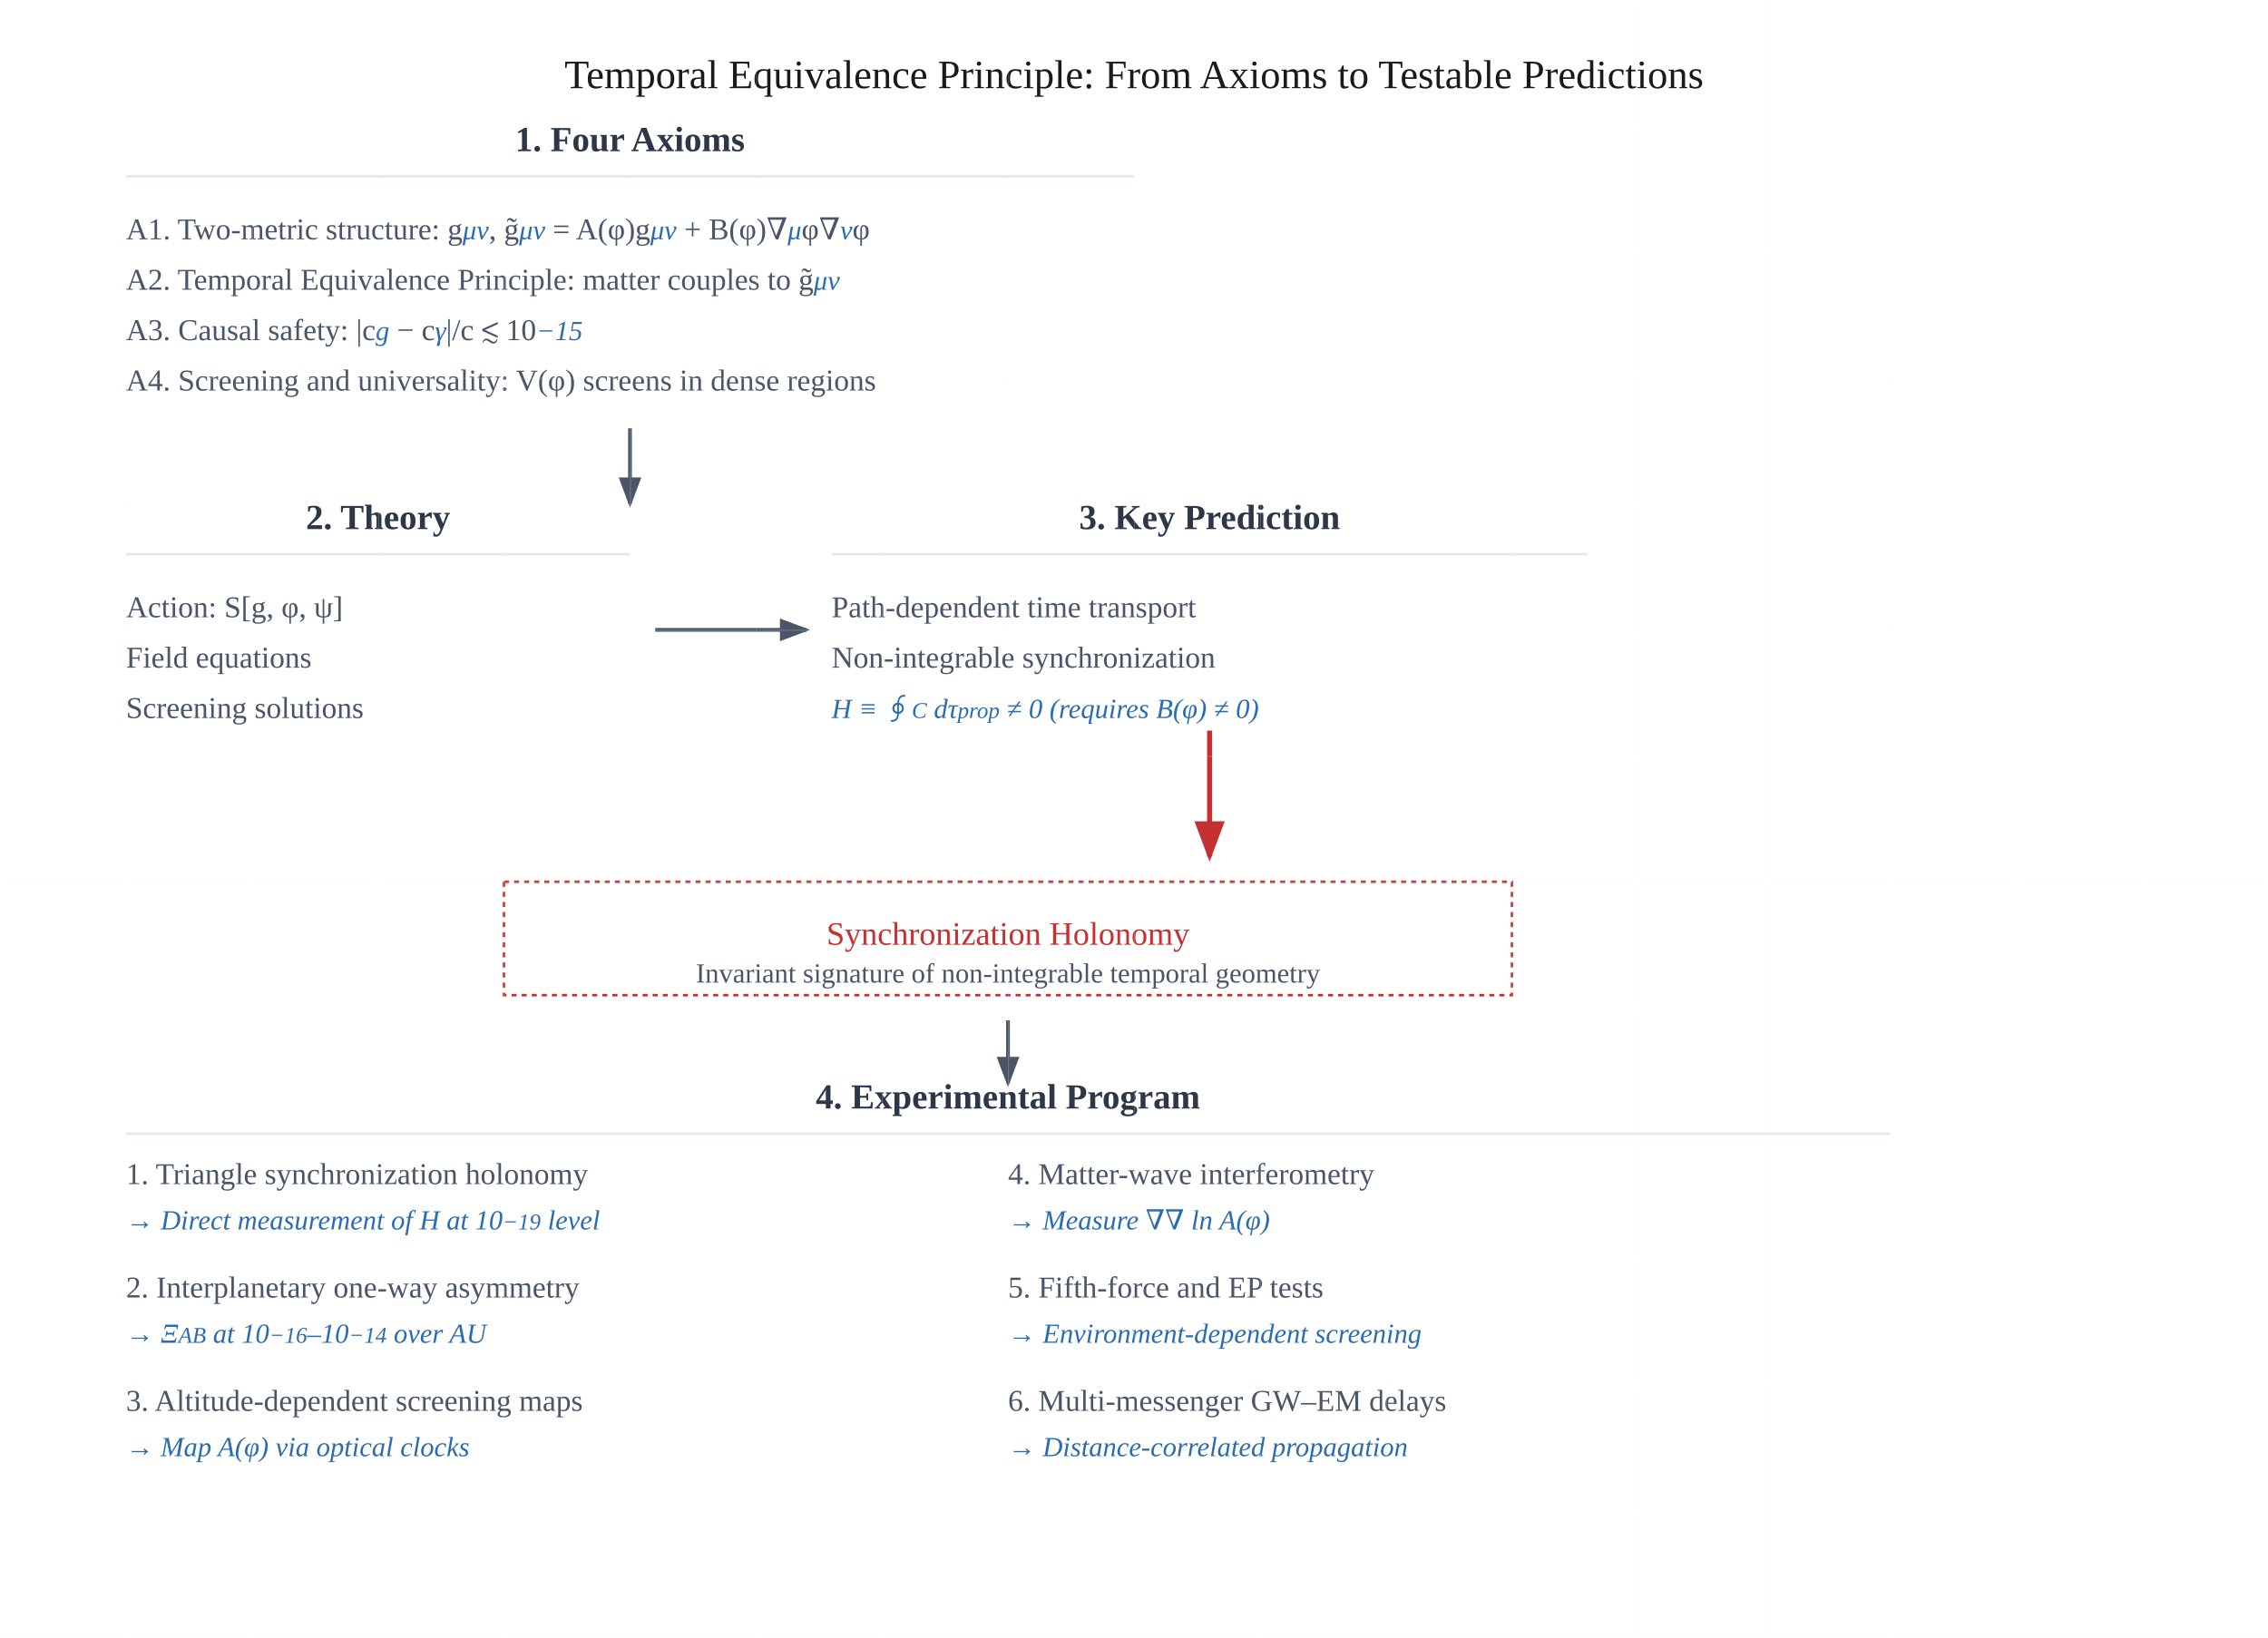
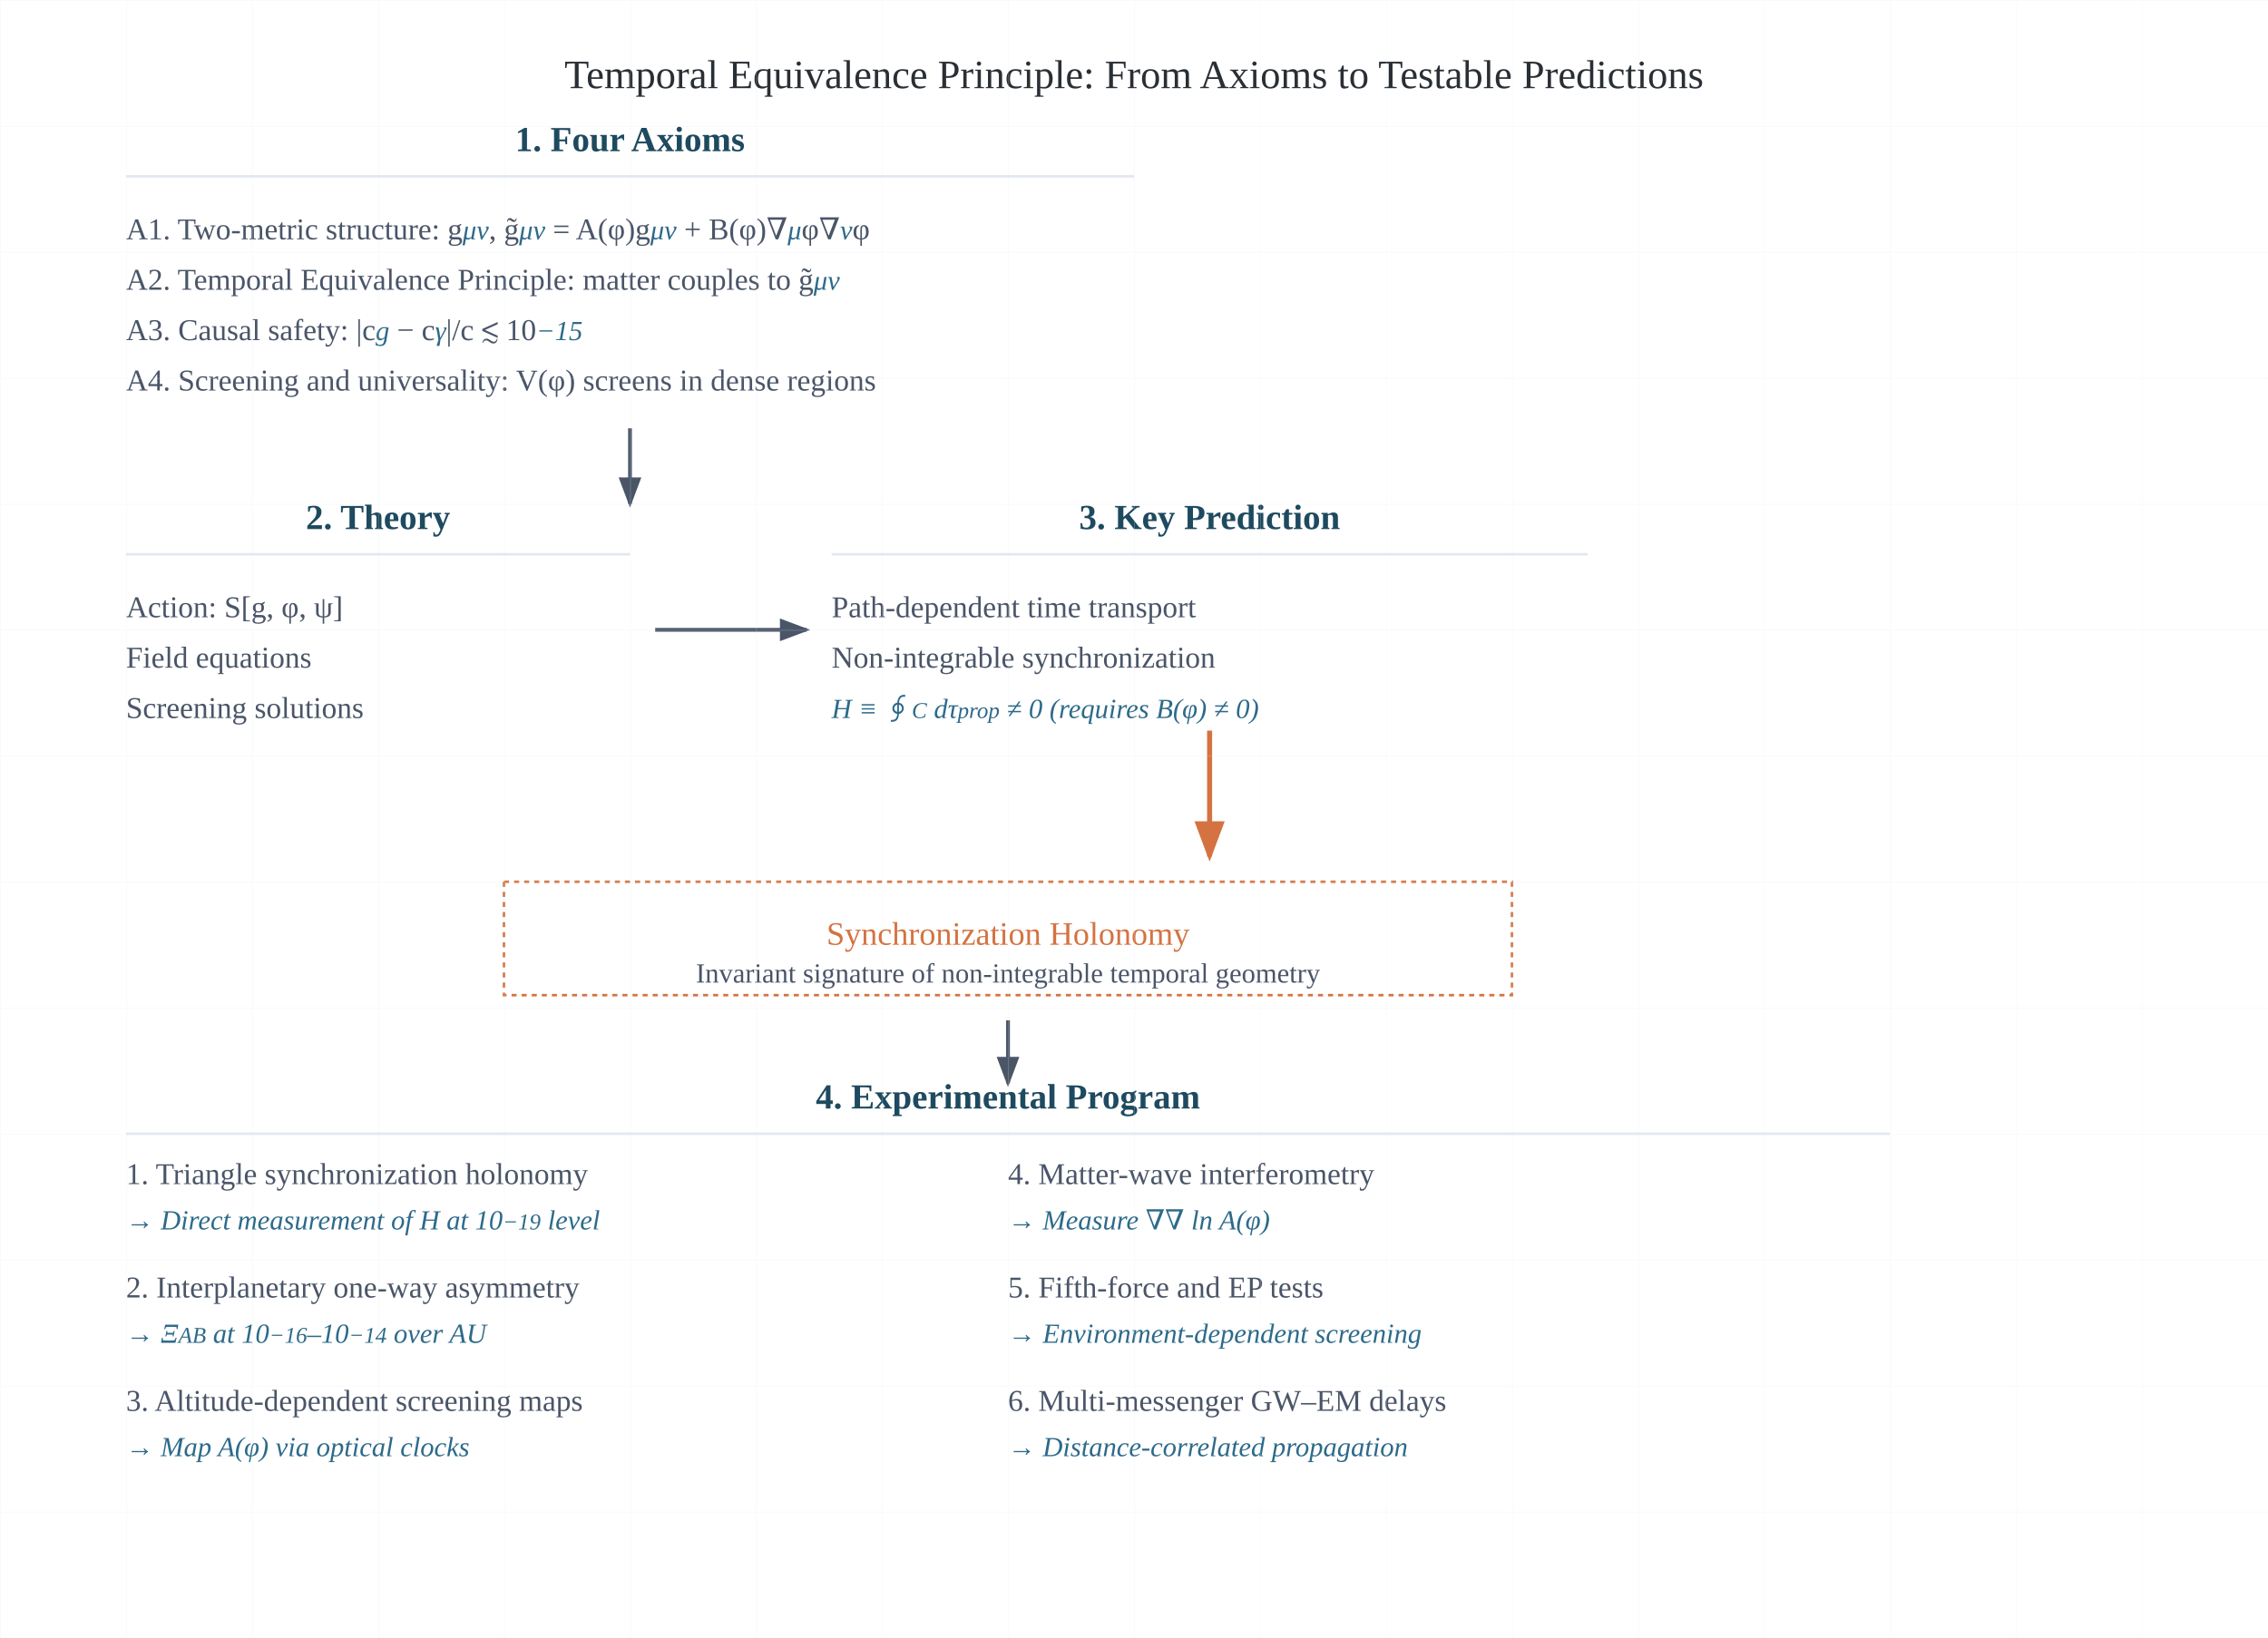
<svg xmlns="http://www.w3.org/2000/svg" width="900" height="650" viewBox="0 0 900 650">
  <defs>
    <style>
-       .title-text { font-family: 'Times New Roman', serif; font-size: 16px; font-weight: 500; text-anchor: middle; fill: #1a1a1a; }
-       .stage-title { font-family: 'Times New Roman', serif; font-size: 14px; font-weight: 600; text-anchor: middle; fill: #2d3748; }
+       .title-text { font-family: 'Times New Roman', serif; font-size: 16px; font-weight: 500; text-anchor: middle; fill: #2a2f35; }
+       .stage-title { font-family: 'Times New Roman', serif; font-size: 14px; font-weight: 600; text-anchor: middle; fill: #1e4a5f; }
      .content-text { font-family: 'Times New Roman', serif; font-size: 12px; text-anchor: start; fill: #4a5568; line-height: 1.4; }
-       .math-text { font-family: 'Times New Roman', serif; font-size: 11px; font-style: italic; fill: #2b6cb0; }
-       .key-text { font-family: 'Times New Roman', serif; font-size: 13px; font-weight: 500; text-anchor: middle; fill: #c53030; }
+       .math-text { font-family: 'Times New Roman', serif; font-size: 11px; font-style: italic; fill: #2d6a8a; }
+       .key-text { font-family: 'Times New Roman', serif; font-size: 13px; font-weight: 500; text-anchor: middle; fill: #d47341; }
      .flow-line { stroke: #4a5568; stroke-width: 1.5; fill: none; }
-       .emphasis-line { stroke: #c53030; stroke-width: 2; fill: none; }
+       .emphasis-line { stroke: #d47341; stroke-width: 2; fill: none; }
    </style>
    <marker id="arrow" markerWidth="8" markerHeight="6" refX="7" refY="3" orient="auto" markerUnits="strokeWidth">
      <path d="M0,0 L0,6 L8,3 z" fill="#4a5568" />
    </marker>
    <marker id="emphasis-arrow" markerWidth="8" markerHeight="6" refX="7" refY="3" orient="auto" markerUnits="strokeWidth">
-       <path d="M0,0 L0,6 L8,3 z" fill="#c53030" />
+       <path d="M0,0 L0,6 L8,3 z" fill="#d47341" />
    </marker>
  </defs>
  <text x="450" y="35" class="title-text">Temporal Equivalence Principle: From Axioms to Testable Predictions</text>
  <g transform="translate(50, 60)">
    <text x="200" y="0" class="stage-title">1. Four Axioms</text>
    <line x1="0" y1="10" x2="400" y2="10" stroke="#e2e8f0" stroke-width="1" />
    <text x="0" y="35" class="content-text">A1. Two-metric structure: g<tspan class="math-text">μν</tspan>, g̃<tspan class="math-text">μν</tspan> = A(φ)g<tspan class="math-text">μν</tspan> + B(φ)∇<tspan class="math-text">μ</tspan>φ∇<tspan class="math-text">ν</tspan>φ</text>
    <text x="0" y="55" class="content-text">A2. Temporal Equivalence Principle: matter couples to g̃<tspan class="math-text">μν</tspan>
    </text>
    <text x="0" y="75" class="content-text">A3. Causal safety: |c<tspan class="math-text">g</tspan> − c<tspan class="math-text">γ</tspan>|/c ≲ 10<tspan class="math-text">−15</tspan>
    </text>
    <text x="0" y="95" class="content-text">A4. Screening and universality: V(φ) screens in dense regions</text>
  </g>
  <line x1="250" y1="170" x2="250" y2="200" class="flow-line" marker-end="url(#arrow)" />
  <g transform="translate(50, 210)">
    <text x="100" y="0" class="stage-title">2. Theory</text>
    <line x1="0" y1="10" x2="200" y2="10" stroke="#e2e8f0" stroke-width="1" />
    <text x="0" y="35" class="content-text">Action: S[g, φ, ψ]</text>
    <text x="0" y="55" class="content-text">Field equations</text>
    <text x="0" y="75" class="content-text">Screening solutions</text>
  </g>
  <line x1="260" y1="250" x2="320" y2="250" class="flow-line" marker-end="url(#arrow)" />
  <g transform="translate(330, 210)">
    <text x="150" y="0" class="stage-title">3. Key Prediction</text>
    <line x1="0" y1="10" x2="300" y2="10" stroke="#e2e8f0" stroke-width="1" />
    <text x="0" y="35" class="content-text">Path-dependent time transport</text>
    <text x="0" y="55" class="content-text">Non-integrable synchronization</text>
    <text x="0" y="75" class="math-text">H ≡ ∮<tspan style="font-size: 9px;">C</tspan> dτ<tspan style="font-size: 9px;">prop</tspan> ≠ 0 (requires B(φ) ≠ 0)</text>
  </g>
  <line x1="480" y1="290" x2="480" y2="340" class="emphasis-line" marker-end="url(#emphasis-arrow)" />
  <g transform="translate(200, 350)">
-     <rect x="0" y="0" width="400" height="45" fill="none" stroke="#c53030" stroke-width="1" stroke-dasharray="2,2" />
+     <rect x="0" y="0" width="400" height="45" fill="none" stroke="#d47341" stroke-width="1" stroke-dasharray="2,2" />
    <text x="200" y="25" class="key-text">Synchronization Holonomy</text>
    <text x="200" y="40" class="content-text" style="text-anchor: middle; font-size: 11px;">Invariant signature of non-integrable temporal geometry</text>
  </g>
  <line x1="400" y1="405" x2="400" y2="430" class="flow-line" marker-end="url(#arrow)" />
  <g transform="translate(50, 440)">
    <text x="350" y="0" class="stage-title">4. Experimental Program</text>
    <line x1="0" y1="10" x2="700" y2="10" stroke="#e2e8f0" stroke-width="1" />
    <g transform="translate(0, 30)">
      <text x="0" y="0" class="content-text">1. Triangle synchronization holonomy</text>
      <text x="0" y="18" class="math-text">   → Direct measurement of H at 10<tspan style="font-size: 9px;">−19</tspan> level</text>
      <text x="0" y="45" class="content-text">2. Interplanetary one-way asymmetry</text>
      <text x="0" y="63" class="math-text">   → Ξ<tspan style="font-size: 9px;">AB</tspan> at 10<tspan style="font-size: 9px;">−16</tspan>–10<tspan style="font-size: 9px;">−14</tspan> over AU</text>
      <text x="0" y="90" class="content-text">3. Altitude-dependent screening maps</text>
      <text x="0" y="108" class="math-text">   → Map A(φ) via optical clocks</text>
    </g>
    <g transform="translate(350, 30)">
      <text x="0" y="0" class="content-text">4. Matter-wave interferometry</text>
      <text x="0" y="18" class="math-text">   → Measure ∇∇ ln A(φ)</text>
      <text x="0" y="45" class="content-text">5. Fifth-force and EP tests</text>
      <text x="0" y="63" class="math-text">   → Environment-dependent screening</text>
      <text x="0" y="90" class="content-text">6. Multi-messenger GW–EM delays</text>
      <text x="0" y="108" class="math-text">   → Distance-correlated propagation</text>
    </g>
  </g>
  <defs>
    <pattern id="grid" width="50" height="50" patternUnits="userSpaceOnUse">
-       <path d="M 50 0 L 0 0 0 50" fill="none" stroke="#f7fafc" stroke-width="0.5" />
+       <path d="M 50 0 L 0 0 0 50" fill="none" stroke="#e2e8f0" stroke-width="0.5" />
    </pattern>
  </defs>
  <rect width="900" height="650" fill="url(#grid)" opacity="0.3" />
</svg>
